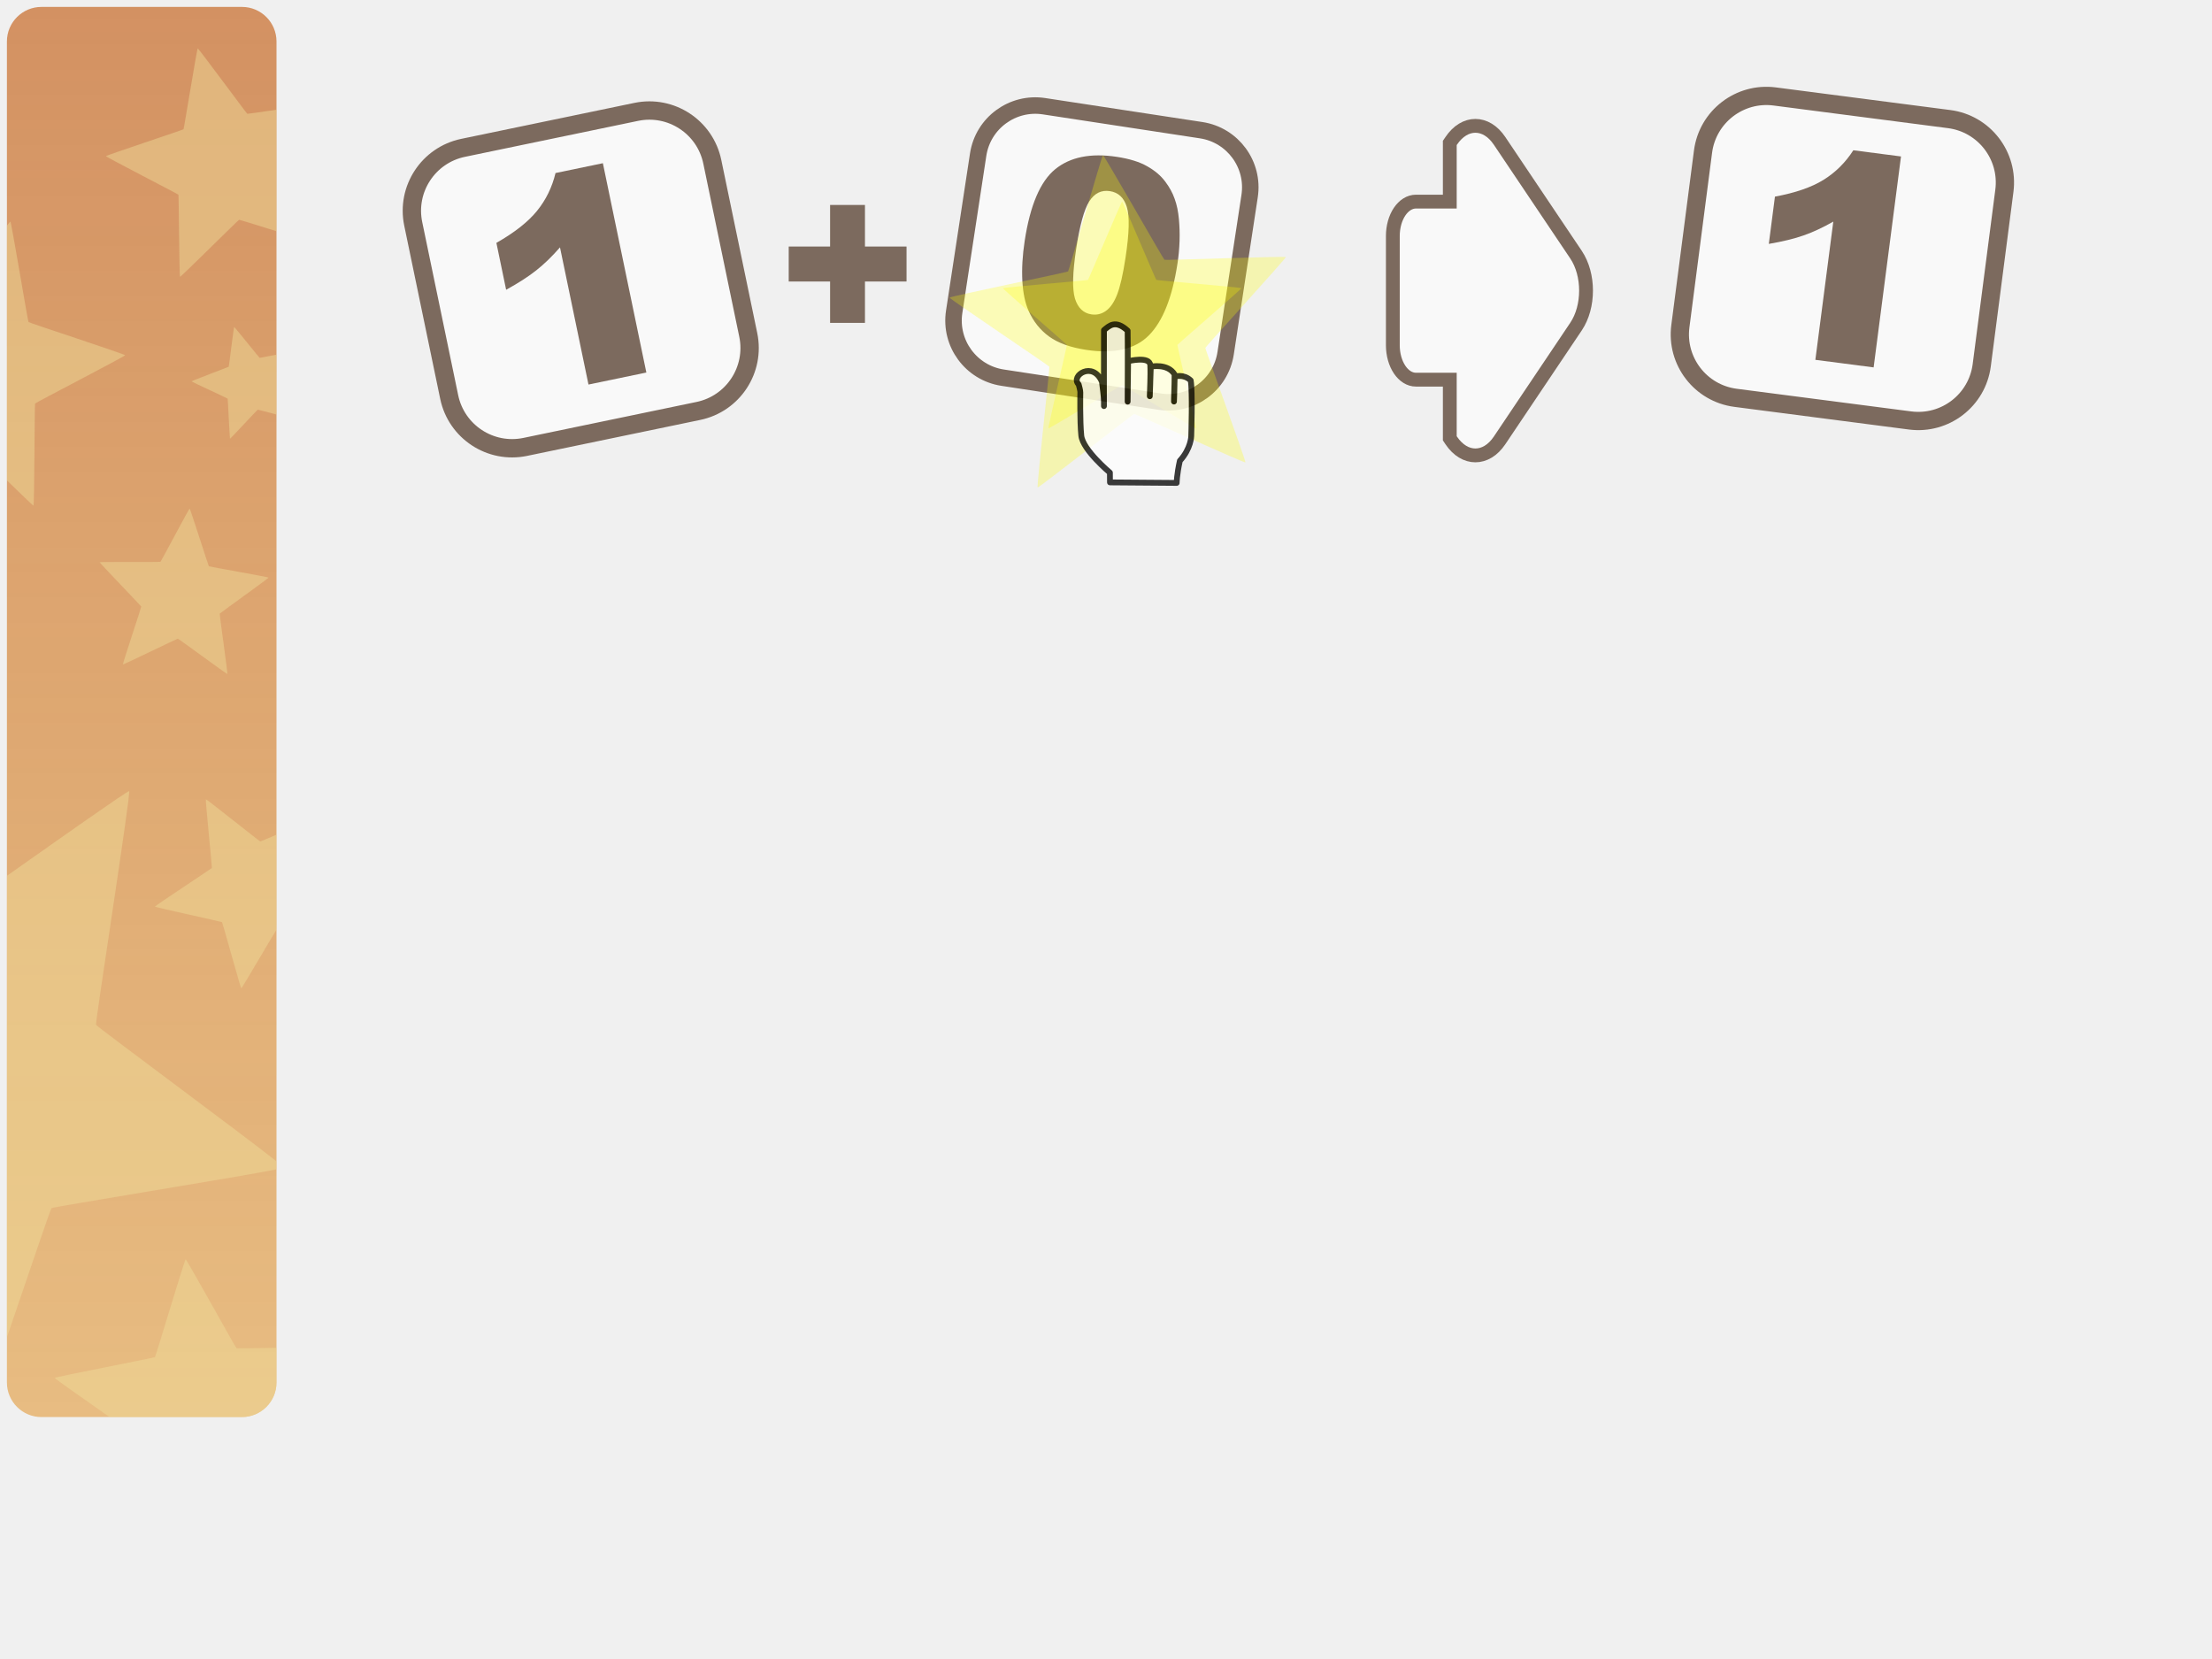
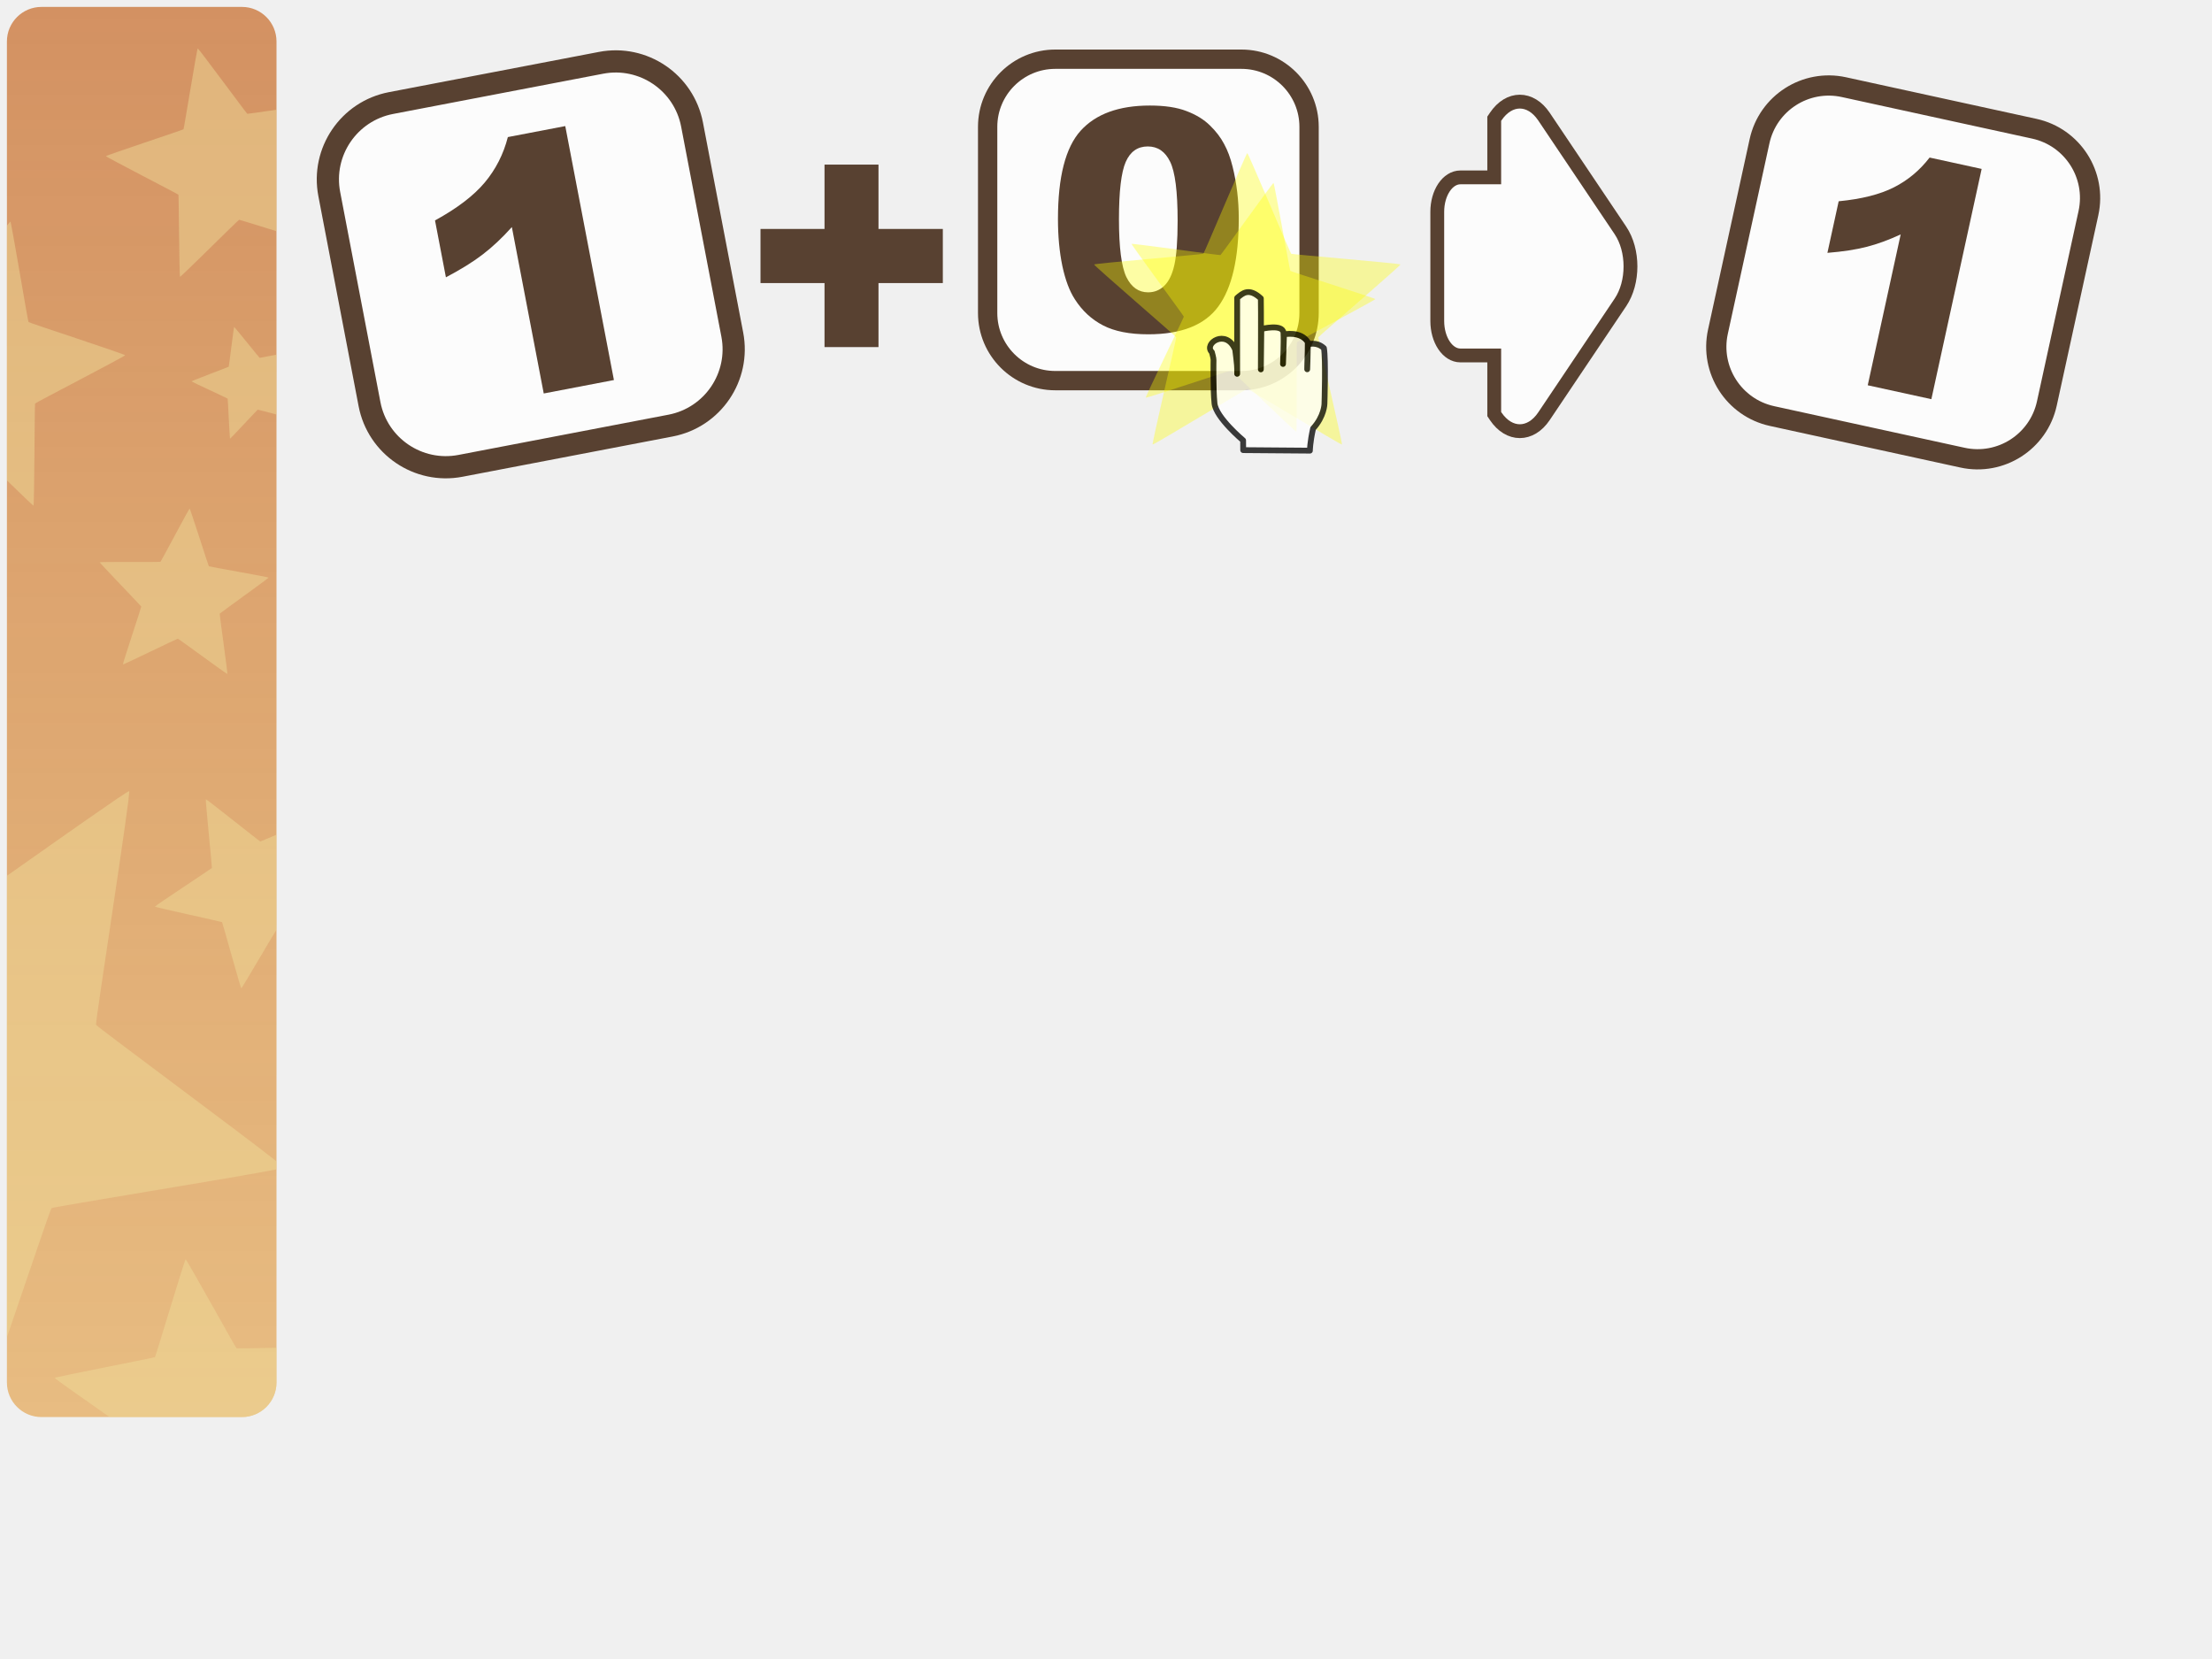
<svg xmlns="http://www.w3.org/2000/svg" xmlns:xlink="http://www.w3.org/1999/xlink" version="1.0" width="100%" height="100%" viewBox="0 0 640 480" id="equation" style="display:inline">
  <defs id="defs4">
    <linearGradient id="lg3412">
      <stop id="s3414" style="stop-color:#d39162;stop-opacity:1" offset="0" />
      <stop id="s3416" style="stop-color:#e5ad62;stop-opacity:0.78" offset="1" />
    </linearGradient>
    <linearGradient x1="41" y1="2" x2="41" y2="410" id="lg3418" xlink:href="#lg3412" gradientUnits="userSpaceOnUse" />
  </defs>
  <g id="source">
    <rect width="78" height="408" ry="10" x="2" y="2" id="rect6" style="fill:url(#lg3418);fill-opacity:1" />
-     <path d="M 57.21,14 C 56.98,14.05 53.24,37.22 53.09,37.40 C 52.93,37.58 30.67,44.95 30.65,45.18 C 30.63,45.42 51.50,56.14 51.62,56.34 C 51.74,56.54 51.87,80.00 52.09,80.09 C 52.31,80.18 68.95,63.64 69.18,63.59 C 69.29,63.56 74.58,65.22 80,66.90 L 80,31.75 C 75.57,32.39 71.64,32.97 71.56,32.93 C 71.34,32.84 57.44,13.94 57.21,14 z M 3,64.09 C 2.96,64.08 2.57,64.57 2,65.31 L 2,139 C 6.01,142.89 9.57,146.32 9.68,146.28 C 9.96,146.16 10.00,117.00 10.15,116.75 C 10.31,116.49 36.24,103.07 36.21,102.78 C 36.19,102.48 8.44,93.41 8.25,93.18 C 8.05,92.96 3.28,64.16 3,64.09 z M 67.75,94.59 C 67.63,94.62 66.25,106.00 66.18,106.09 C 66.11,106.18 55.41,110.22 55.40,110.34 C 55.40,110.45 65.81,115.24 65.87,115.34 C 65.93,115.43 66.45,126.89 66.56,126.93 C 66.67,126.97 74.45,118.56 74.56,118.53 C 74.61,118.51 77.30,119.22 80,119.93 L 80,102.62 C 77.64,103.07 75.17,103.54 75.12,103.53 C 75.01,103.49 67.86,94.56 67.75,94.59 z M 54.87,147.15 C 54.69,147.14 46.58,162.47 46.43,162.56 C 46.28,162.65 28.91,162.52 28.84,162.68 C 28.77,162.84 40.83,175.32 40.87,175.5 C 40.91,175.67 35.43,192.13 35.56,192.25 C 35.69,192.36 51.29,184.76 51.46,184.78 C 51.64,184.79 65.63,195.09 65.78,195 C 65.93,194.90 63.49,177.72 63.56,177.56 C 63.63,177.40 77.75,167.29 77.71,167.12 C 77.67,166.95 60.56,163.95 60.43,163.84 C 60.30,163.72 55.05,147.17 54.87,147.15 z M 37.37,228.90 C 37.02,228.69 17.94,242.16 2,253.40 L 2,386.93 C 8.02,369.30 14.61,349.80 14.90,349.56 C 15.37,349.16 68.92,340.57 80,338.34 L 80,336 C 70.07,328.13 28.00,297.05 27.78,296.5 C 27.52,295.86 37.95,229.26 37.37,228.90 z M 59.56,231.25 C 59.38,231.34 61.39,250.94 61.31,251.12 C 61.22,251.30 44.77,262.11 44.81,262.31 C 44.84,262.50 64.10,266.67 64.25,266.81 C 64.39,266.94 69.61,285.94 69.81,285.96 C 70.00,285.99 79.55,269.56 80,269 L 80,241.5 C 77.46,242.59 75.37,243.47 75.31,243.46 C 75.11,243.44 59.73,231.15 59.56,231.25 z M 53.71,364.37 C 53.42,364.40 45.06,392.45 44.84,392.65 C 44.62,392.85 15.90,398.39 15.84,398.68 C 15.80,398.86 24.67,405.07 31.71,410 L 70,410 C 75.54,410 80,405.54 80,400 L 80,389.96 C 73.99,390.07 68.54,390.15 68.43,390.09 C 68.18,389.94 54.01,364.34 53.71,364.37 z" id="p3562" style="opacity:0.76;fill:#eedd99;fill-opacity:0.60;fill-rule:nonzero;stroke:none;marker:none;visibility:visible;display:inline;overflow:visible;enable-background:accumulate" />
+     <path d="M 57.21,14 C 56.98,14.05 53.24,37.22 53.09,37.4 C 52.93,37.58 30.67,44.95 30.65,45.18 C 30.63,45.42 51.5,56.14 51.62,56.34 C 51.74,56.54 51.87,80 52.09,80.09 C 52.31,80.18 68.95,63.64 69.18,63.59 C 69.29,63.56 74.58,65.22 80,66.9 L 80,31.75 C 75.57,32.39 71.64,32.97 71.56,32.93 C 71.34,32.84 57.44,13.94 57.21,14 z M 3,64.09 C 2.96,64.08 2.57,64.57 2,65.31 L 2,139 C 6.01,142.89 9.57,146.32 9.68,146.28 C 9.96,146.16 10,117 10.15,116.75 C 10.31,116.49 36.24,103.07 36.21,102.78 C 36.19,102.48 8.44,93.41 8.25,93.18 C 8.05,92.96 3.28,64.16 3,64.09 z M 67.75,94.59 C 67.63,94.62 66.25,106 66.18,106.09 C 66.11,106.18 55.41,110.22 55.4,110.34 C 55.4,110.45 65.81,115.24 65.87,115.34 C 65.93,115.43 66.45,126.89 66.56,126.93 C 66.67,126.97 74.45,118.56 74.56,118.53 C 74.61,118.51 77.3,119.22 80,119.93 L 80,102.62 C 77.64,103.07 75.17,103.54 75.12,103.53 C 75.01,103.49 67.86,94.56 67.75,94.59 z M 54.87,147.15 C 54.69,147.14 46.58,162.47 46.43,162.56 C 46.28,162.65 28.91,162.52 28.84,162.68 C 28.77,162.84 40.83,175.32 40.87,175.5 C 40.91,175.67 35.43,192.13 35.56,192.25 C 35.69,192.36 51.29,184.76 51.46,184.78 C 51.64,184.79 65.63,195.09 65.78,195 C 65.93,194.9 63.49,177.72 63.56,177.56 C 63.63,177.4 77.75,167.29 77.71,167.12 C 77.67,166.95 60.56,163.95 60.43,163.84 C 60.3,163.72 55.05,147.17 54.87,147.15 z M 37.37,228.9 C 37.02,228.69 17.94,242.16 2,253.4 L 2,386.93 C 8.02,369.3 14.61,349.8 14.9,349.56 C 15.37,349.16 68.92,340.57 80,338.34 L 80,336 C 70.07,328.13 28,297.05 27.78,296.5 C 27.52,295.86 37.95,229.26 37.37,228.9 z M 59.56,231.25 C 59.38,231.34 61.39,250.94 61.31,251.12 C 61.22,251.3 44.77,262.11 44.81,262.31 C 44.84,262.5 64.1,266.67 64.25,266.81 C 64.39,266.94 69.61,285.94 69.81,285.96 C 70,285.99 79.55,269.56 80,269 L 80,241.5 C 77.46,242.59 75.37,243.47 75.31,243.46 C 75.11,243.44 59.73,231.15 59.56,231.25 z M 53.71,364.37 C 53.42,364.4 45.06,392.45 44.84,392.65 C 44.62,392.85 15.9,398.39 15.84,398.68 C 15.8,398.86 24.67,405.07 31.71,410 L 70,410 C 75.54,410 80,405.54 80,400 L 80,389.96 C 73.99,390.07 68.54,390.15 68.43,390.09 C 68.18,389.94 54.01,364.34 53.71,364.37 z" id="p3562" style="opacity:0.76;fill:#eedd99;fill-opacity:0.6;fill-rule:nonzero;stroke:none;marker:none;visibility:visible;display:inline;overflow:visible;enable-background:accumulate" />
  </g>
-   <g id="template" style="display:none;">
-     <path d="M 9.72e-07,-37.44 C 0.24,-37.44 9.69,-14.92 9.89,-14.78 C 10.09,-14.63 34.42,-12.61 34.50,-12.37 C 34.58,-12.14 16.08,3.79 16.00,4.03 C 15.93,4.26 21.52,28.03 21.32,28.18 C 21.12,28.32 0.24,15.66 6.60e-08,15.66 C -0.24,15.66 -21.12,28.32 -21.32,28.18 C -21.52,28.03 -15.93,4.26 -16.00,4.03 C -16.08,3.79 -34.58,-12.14 -34.50,-12.37 C -34.42,-12.61 -10.09,-14.63 -9.89,-14.78 C -9.69,-14.92 -0.24,-37.44 9.72e-07,-37.44 z" id="p2400" style="opacity:0.76;fill:#ffff00;fill-opacity:0.35;fill-rule:nonzero;stroke:none;marker:none;visibility:visible;display:inline;overflow:visible;enable-background:accumulate" />
-     <path d="M -8.19,12.28 C -8.19,11.71 -8.21,9.45 -8.21,9.45 C -8.21,9.45 -16.06,2.89 -16.49,-1.24 C -16.92,-5.37 -16.77,-13.79 -16.77,-13.79 C -16.77,-13.79 -16.74,-14.29 -17.25,-16.07 C -19.76,-18.54 -13.10,-23.03 -10.50,-16.79 C -9.93,-12.22 -9.91,-11.80 -9.93,-9.80 C -9.93,-9.08 -9.96,-29.16 -9.93,-31.77 C -8.34,-33.10 -6.58,-34.84 -3.08,-31.62 C -3.00,-29.68 -3.08,-11.08 -3.08,-11.08 L -2.94,-22.78 C -2.94,-22.78 3.33,-24.35 3.47,-21.64 C 3.62,-18.93 3.33,-12.65 3.33,-12.65 L 3.62,-21.21 C 3.62,-21.21 8.50,-22.25 10.50,-18.97 C 10.49,-14.68 10.33,-11.11 10.33,-11.11 C 10.33,-11.11 10.31,-11.48 10.53,-18.31 C 10.67,-18.31 13.03,-19.21 15.17,-17.22 C 15.74,-14.08 15.32,-1.09 15.32,-1.09 C 15.32,-1.09 15.28,2.46 12.03,6.03 C 11.12,10.11 11.11,12.43 11.11,12.43 L -8.19,12.28 z" id="p3179" style="opacity:0.76;fill:#ffffff;fill-rule:evenodd;stroke:#000000;stroke-width:1.68px;stroke-linecap:butt;stroke-linejoin:round;stroke-opacity:1;display:inline" />
-     <path d="M 1.77,36.41 C -0.75,36.41 -3.27,37.86 -5.21,40.74 L -5.63,41.36 L -5.63,58.33 L -15.41,58.33 C -19.12,58.33 -22.11,62.78 -22.11,68.30 L -22.11,99.87 C -22.11,105.39 -19.12,109.85 -15.41,109.85 L -5.63,109.85 L -5.63,126.81 L -5.21,127.44 C -1.33,133.20 4.89,133.20 8.76,127.44 L 30.89,94.49 C 34.76,88.72 34.76,79.45 30.89,73.68 L 8.76,40.74 C 6.82,37.86 4.30,36.41 1.77,36.41 z" id="p3214" style="opacity:0.76;fill:#ffffff;fill-opacity:0.78;fill-rule:nonzero;stroke:#584131;stroke-width:4;stroke-linecap:round;stroke-linejoin:miter;marker:none;stroke-miterlimit:4;stroke-dasharray:none;stroke-dashoffset:0;stroke-opacity:1;visibility:visible;display:inline;overflow:visible;enable-background:accumulate" />
-     <g transform="translate(-218.39,200.87)" id="g3376" style="opacity:0.76;display:inline">
-       <rect width="66.56" height="66.56" ry="14.01" x="224.23" y="45.54" id="r3378" style="fill:#ffffff;fill-opacity:0.78;fill-rule:nonzero;stroke:#584131;stroke-width:4;stroke-linecap:round;stroke-linejoin:miter;marker:none;stroke-miterlimit:4;stroke-dasharray:none;stroke-dashoffset:0;stroke-opacity:1;visibility:visible;display:inline;overflow:visible;enable-background:accumulate" />
-       <path d="M 265.38,54.95 L 265.38,101.54 L 252.51,101.54 L 252.51,71.01 C 250.42,72.59 248.40,73.87 246.45,74.85 C 244.51,75.83 242.07,76.77 239.13,77.67 L 239.13,67.23 C 243.47,65.83 246.83,64.15 249.23,62.20 C 251.62,60.24 253.50,57.82 254.85,54.95 L 265.38,54.95" id="text3382" style="font-size:64px;font-style:normal;font-variant:normal;font-weight:normal;font-stretch:normal;text-align:start;line-height:80.00%;writing-mode:lr-tb;text-anchor:start;opacity:1;fill:#584131;fill-opacity:1;fill-rule:nonzero;stroke:none;marker:none;visibility:visible;display:inline;overflow:visible;enable-background:accumulate;font-family:Arial Black;-inkscape-font-specification:Arial Black" />
-     </g>
-     <g transform="translate(-213.72,112.11)" id="g3219" style="opacity:0.76;display:inline">
-       <rect width="66.56" height="66.56" ry="14.01" x="224.23" y="45.54" id="r3221" style="fill:#ffffff;fill-opacity:0.78;fill-rule:nonzero;stroke:#584131;stroke-width:4;stroke-linecap:round;stroke-linejoin:miter;marker:none;stroke-miterlimit:4;stroke-dasharray:none;stroke-dashoffset:0;stroke-opacity:1;visibility:visible;display:inline;overflow:visible;enable-background:accumulate" />
-       <path d="M 238.53,78.51 C 238.53,69.80 240.09,63.71 243.22,60.23 C 246.37,56.75 251.15,55.01 257.56,55.01 C 260.65,55.01 263.18,55.39 265.16,56.16 C 267.14,56.91 268.75,57.90 270.00,59.13 C 271.25,60.34 272.23,61.62 272.94,62.98 C 273.67,64.31 274.25,65.87 274.69,67.66 C 275.54,71.08 275.97,74.64 275.97,78.35 C 275.97,86.66 274.56,92.75 271.75,96.60 C 268.94,100.46 264.09,102.38 257.22,102.38 C 253.37,102.38 250.25,101.77 247.88,100.54 C 245.50,99.31 243.55,97.51 242.03,95.13 C 240.93,93.44 240.06,91.14 239.44,88.23 C 238.83,85.29 238.53,82.05 238.53,78.51 M 251.16,78.54 C 251.16,84.37 251.67,88.36 252.69,90.51 C 253.73,92.63 255.23,93.69 257.19,93.69 C 258.48,93.69 259.59,93.25 260.53,92.35 C 261.49,91.43 262.19,90.00 262.63,88.04 C 263.08,86.08 263.31,83.03 263.31,78.88 C 263.31,72.80 262.79,68.72 261.75,66.63 C 260.73,64.53 259.19,63.48 257.13,63.48 C 255.02,63.48 253.50,64.55 252.56,66.69 C 251.63,68.82 251.16,72.77 251.16,78.54" id="p3223" style="font-size:64px;font-style:normal;font-variant:normal;font-weight:normal;font-stretch:normal;text-align:start;line-height:80.00%;writing-mode:lr-tb;text-anchor:start;fill:#584131;fill-opacity:1;stroke:none;font-family:Arial Black;-inkscape-font-specification:Arial Black" />
-     </g>
+   <g transform="matrix(1.57697,-0.3021174,0.3021174,1.57697,459.1974,-376.3172)" id="g3305">
+     <rect width="66.56" height="66.56" ry="14.01" x="-273.286" y="207.869" id="rect3307" style="opacity:1;fill:#ffffff;fill-opacity:0.78;fill-rule:nonzero;stroke:#584131;stroke-width:4;stroke-linecap:round;stroke-linejoin:miter;marker:none;stroke-miterlimit:4;stroke-dasharray:none;stroke-dashoffset:0;stroke-opacity:1;visibility:visible;overflow:visible;enable-background:accumulate" />
+     <path d="M -229.216,217.852 L -229.216,264.446 L -242.091,264.446 L -242.091,233.915 C -244.175,235.498 -246.196,236.779 -248.154,237.758 C -250.091,238.738 -252.529,239.675 -255.466,240.571 L -255.466,230.133 C -251.133,228.738 -247.768,227.06 -245.373,225.102 C -242.977,223.144 -241.102,220.727 -239.748,217.852 L -229.216,217.852" id="path3309" style="font-size:64px;font-style:normal;font-variant:normal;font-weight:normal;font-stretch:normal;text-align:start;line-height:80%;writing-mode:lr-tb;text-anchor:start;fill:#584131;fill-opacity:1;stroke:none;stroke-width:1px;stroke-linecap:butt;stroke-linejoin:miter;stroke-opacity:1;font-family:Arial Black;-inkscape-font-specification:Arial Black" />
  </g>
-   <g id="ad0">
-     <g transform="matrix(1.18,0.18,-0.18,1.18,29.14,-65.89)" id="g3288" style="opacity:0.76">
-       <rect width="66.56" height="66.56" ry="14.01" x="224.23" y="45.54" id="r3156" style="fill:#ffffff;fill-opacity:0.78;fill-rule:nonzero;stroke:#584131;stroke-width:4;stroke-linecap:round;stroke-linejoin:miter;marker:none;stroke-miterlimit:4;stroke-dasharray:none;stroke-dashoffset:0;stroke-opacity:1;visibility:visible;display:inline;overflow:visible;enable-background:accumulate" />
-       <path d="M 238.53,78.51 C 238.53,69.80 240.09,63.71 243.22,60.23 C 246.37,56.75 251.15,55.01 257.56,55.01 C 260.65,55.01 263.18,55.39 265.16,56.16 C 267.14,56.91 268.75,57.90 270.00,59.13 C 271.25,60.34 272.23,61.62 272.94,62.98 C 273.67,64.31 274.25,65.87 274.69,67.66 C 275.54,71.08 275.97,74.64 275.97,78.35 C 275.97,86.66 274.56,92.75 271.75,96.60 C 268.94,100.46 264.09,102.38 257.22,102.38 C 253.37,102.38 250.25,101.77 247.88,100.54 C 245.50,99.31 243.55,97.51 242.03,95.13 C 240.93,93.44 240.06,91.14 239.44,88.23 C 238.83,85.29 238.53,82.05 238.53,78.51 M 251.16,78.54 C 251.16,84.37 251.67,88.36 252.69,90.51 C 253.73,92.63 255.23,93.69 257.19,93.69 C 258.48,93.69 259.59,93.25 260.53,92.35 C 261.49,91.43 262.19,90.00 262.63,88.04 C 263.08,86.08 263.31,83.03 263.31,78.88 C 263.31,72.80 262.79,68.72 261.75,66.63 C 260.73,64.53 259.19,63.48 257.13,63.48 C 255.02,63.48 253.50,64.55 252.56,66.69 C 251.63,68.82 251.16,72.77 251.16,78.54" id="text3158" style="font-size:64px;font-style:normal;font-variant:normal;font-weight:normal;font-stretch:normal;text-align:start;line-height:80.00%;writing-mode:lr-tb;text-anchor:start;fill:#584131;fill-opacity:1;stroke:none;font-family:Arial Black;-inkscape-font-specification:Arial Black" />
-     </g>
-     <g transform="matrix(1.30,-0.27,0.27,1.30,-37.71,16.68)" id="g3282" style="opacity:0.76">
-       <rect width="66.56" height="66.56" ry="14.01" x="108.61" y="45.54" id="r3243" style="fill:#ffffff;fill-opacity:0.78;fill-rule:nonzero;stroke:#584131;stroke-width:4;stroke-linecap:round;stroke-linejoin:miter;marker:none;stroke-miterlimit:4;stroke-dasharray:none;stroke-dashoffset:0;stroke-opacity:1;visibility:visible;display:inline;overflow:visible;enable-background:accumulate" />
-       <path d="M 151.76,55.01 L 151.76,101.60 L 138.88,101.60 L 138.88,71.07 C 136.80,72.65 134.78,73.93 132.82,74.91 C 130.88,75.89 128.44,76.83 125.51,77.73 L 125.51,67.29 C 129.84,65.89 133.20,64.22 135.60,62.26 C 138.00,60.30 139.87,57.88 141.22,55.01 L 151.76,55.01" id="text3249" style="font-size:64px;font-style:normal;font-variant:normal;font-weight:normal;font-stretch:normal;text-align:start;line-height:80.00%;writing-mode:lr-tb;text-anchor:start;fill:#584131;fill-opacity:1;stroke:none;font-family:Arial Black;-inkscape-font-specification:Arial Black" />
-     </g>
-     <path d="M 228.20,71.33 L 240.17,71.33 L 240.17,59.30 L 250.26,59.30 L 250.26,71.33 L 262.29,71.33 L 262.29,81.45 L 250.26,81.45 L 250.26,93.42 L 240.17,93.42 L 240.17,81.45 L 228.20,81.45 L 228.20,71.33" id="text3254" style="font-size:64px;font-style:normal;font-variant:normal;font-weight:normal;font-stretch:normal;text-align:start;line-height:80.00%;writing-mode:lr-tb;text-anchor:start;opacity:0.76;fill:#584131;fill-opacity:1;stroke:none;font-family:Arial Black;-inkscape-font-specification:Arial Black" />
-     <g transform="matrix(1.31,0.17,-0.17,1.31,-147.36,-118.51)" id="g3388" style="opacity:0.76">
-       <rect width="66.56" height="66.56" ry="14.01" x="496.35" y="45.54" id="r3275" style="fill:#ffffff;fill-opacity:0.78;fill-rule:nonzero;stroke:#584131;stroke-width:4;stroke-linecap:round;stroke-linejoin:miter;marker:none;stroke-miterlimit:4;stroke-dasharray:none;stroke-dashoffset:0;stroke-opacity:1;visibility:visible;display:inline;overflow:visible;enable-background:accumulate" />
-       <path d="M 539.49,55.01 L 539.49,101.60 L 526.62,101.60 L 526.62,71.07 C 524.53,72.65 522.51,73.93 520.56,74.91 C 518.62,75.89 516.18,76.83 513.24,77.73 L 513.24,67.29 C 517.58,65.89 520.94,64.22 523.34,62.26 C 525.73,60.30 527.61,57.88 528.96,55.01 L 539.49,55.01" id="p3277" style="font-size:64px;font-style:normal;font-variant:normal;font-weight:normal;font-stretch:normal;text-align:start;line-height:80.00%;writing-mode:lr-tb;text-anchor:start;fill:#584131;fill-opacity:1;stroke:none;font-family:Arial Black;-inkscape-font-specification:Arial Black" />
-     </g>
-     <use transform="matrix(1.41,-0.17,0.17,1.41,325.49,97.69)" id="use3177" x="0" y="0" width="640" height="480" xlink:href="#p2400" />
-     <use transform="translate(324.67,95.76)" id="use2402" x="0" y="0" width="640" height="480" xlink:href="#p2400" />
-     <use transform="translate(329.34,127.29)" id="use3181" x="0" y="0" width="640" height="480" xlink:href="#p3179" />
-     <use transform="translate(425.10,0)" id="use3216" x="0" y="0" width="640" height="480" xlink:href="#p3214" />
+   <g transform="matrix(1.397239,0,0,1.397239,442.4123,-604.57)" id="g3311">
+     <rect width="66.56" height="66.56" ry="14.01" x="-112.118" y="444.949" id="rect3313" style="opacity:1;fill:#ffffff;fill-opacity:0.78;fill-rule:nonzero;stroke:#584131;stroke-width:4;stroke-linecap:round;stroke-linejoin:miter;marker:none;stroke-miterlimit:4;stroke-dasharray:none;stroke-dashoffset:0;stroke-opacity:1;visibility:visible;overflow:visible;enable-background:accumulate" />
+     <path d="M -97.558,478.044 C -97.558,469.334 -95.998,463.244 -92.868,459.764 C -89.718,456.284 -84.938,454.544 -78.528,454.544 C -75.438,454.544 -72.908,454.924 -70.928,455.694 C -68.948,456.444 -67.338,457.434 -66.088,458.664 C -64.838,459.874 -63.858,461.154 -63.148,462.514 C -62.418,463.844 -61.838,465.404 -61.398,467.194 C -60.548,470.614 -60.118,474.174 -60.118,477.884 C -60.118,486.194 -61.528,492.284 -64.338,496.134 C -67.148,499.994 -71.998,501.914 -78.868,501.914 C -82.718,501.914 -85.838,501.304 -88.208,500.074 C -90.588,498.844 -92.538,497.044 -94.058,494.664 C -95.158,492.974 -96.028,490.674 -96.648,487.764 C -97.258,484.824 -97.558,481.584 -97.558,478.044 M -84.928,478.074 C -84.928,483.904 -84.418,487.894 -83.398,490.044 C -82.358,492.164 -80.858,493.224 -78.898,493.224 C -77.608,493.224 -76.498,492.784 -75.558,491.884 C -74.598,490.964 -73.898,489.534 -73.458,487.574 C -73.008,485.614 -72.778,482.564 -72.778,478.414 C -72.778,472.334 -73.298,468.254 -74.338,466.164 C -75.358,464.064 -76.898,463.014 -78.958,463.014 C -81.068,463.014 -82.588,464.084 -83.528,466.224 C -84.458,468.354 -84.928,472.304 -84.928,478.074" id="path3315" style="font-size:64px;font-style:normal;font-variant:normal;font-weight:normal;font-stretch:normal;text-align:start;line-height:80%;writing-mode:lr-tb;text-anchor:start;opacity:1;fill:#584131;fill-opacity:1;stroke:none;font-family:Arial Black;-inkscape-font-specification:Arial Black" />
  </g>
+   <g transform="matrix(1.429744,0.3122583,-0.3122583,1.429744,969.0987,-191.0244)" id="g3317">
+     <rect width="66.56" height="66.56" ry="14.01" x="-273.286" y="207.869" id="rect3319" style="opacity:1;fill:#ffffff;fill-opacity:0.78;fill-rule:nonzero;stroke:#584131;stroke-width:4;stroke-linecap:round;stroke-linejoin:miter;marker:none;stroke-miterlimit:4;stroke-dasharray:none;stroke-dashoffset:0;stroke-opacity:1;visibility:visible;overflow:visible;enable-background:accumulate" />
+     <path d="M -229.216,217.852 L -229.216,264.446 L -242.091,264.446 L -242.091,233.915 C -244.175,235.498 -246.196,236.779 -248.154,237.758 C -250.091,238.738 -252.529,239.675 -255.466,240.571 L -255.466,230.133 C -251.133,228.738 -247.768,227.06 -245.373,225.102 C -242.977,223.144 -241.102,220.727 -239.748,217.852 L -229.216,217.852" id="path3321" style="font-size:64px;font-style:normal;font-variant:normal;font-weight:normal;font-stretch:normal;text-align:start;line-height:80%;writing-mode:lr-tb;text-anchor:start;fill:#584131;fill-opacity:1;stroke:none;stroke-width:1px;stroke-linecap:butt;stroke-linejoin:miter;stroke-opacity:1;font-family:Arial Black;-inkscape-font-specification:Arial Black" />
+   </g>
+   <path d="M 439.726,29.403 C 437.206,29.403 434.686,30.853 432.746,33.733 L 432.326,34.353 L 432.326,51.323 L 422.546,51.323 C 418.836,51.323 415.846,55.773 415.846,61.293 L 415.846,92.863 C 415.846,98.383 418.836,102.843 422.546,102.843 L 432.326,102.843 L 432.326,119.803 L 432.746,120.433 C 436.626,126.193 442.846,126.193 446.716,120.433 L 468.846,87.483 C 472.716,81.713 472.716,72.443 468.846,66.673 L 446.716,33.733 C 444.776,30.853 442.256,29.403 439.726,29.403 z" id="path3323" style="opacity:1;fill:#ffffff;fill-opacity:0.78;fill-rule:nonzero;stroke:#584131;stroke-width:4;stroke-linecap:round;stroke-linejoin:miter;marker:none;stroke-miterlimit:4;stroke-dasharray:none;stroke-dashoffset:0;stroke-opacity:1;visibility:visible;overflow:visible;enable-background:accumulate" />
+   <path d="M 360.876,44.312 C 361.184,44.312 373.325,73.245 373.582,73.424 C 373.839,73.617 405.097,76.212 405.2,76.521 C 405.303,76.816 381.535,97.282 381.432,97.591 C 381.342,97.886 388.524,128.425 388.267,128.618 C 388.01,128.797 361.184,112.532 360.876,112.532 C 360.568,112.532 333.742,128.797 333.485,128.618 C 333.228,128.425 340.41,97.886 340.32,97.591 C 340.217,97.282 316.449,76.816 316.552,76.521 C 316.655,76.212 347.913,73.617 348.17,73.424 C 348.427,73.245 360.568,44.312 360.876,44.312 z" id="path3327" style="opacity:1;fill:#ffff00;fill-opacity:0.35;fill-rule:nonzero;stroke:none;marker:none;visibility:visible;overflow:visible;enable-background:accumulate" />
+   <path d="M 220.037,66.241 L 238.56,66.241 L 238.56,47.625 L 254.173,47.625 L 254.173,66.241 L 272.789,66.241 L 272.789,81.901 L 254.173,81.901 L 254.173,100.423 L 238.56,100.423 L 238.56,81.901 L 220.037,81.901 L 220.037,66.241" id="path3331" style="font-size:64px;font-style:normal;font-variant:normal;font-weight:normal;font-stretch:normal;text-align:start;line-height:80%;writing-mode:lr-tb;text-anchor:start;opacity:1;fill:#584131;fill-opacity:1;stroke:none;font-family:Arial Black;-inkscape-font-specification:Arial Black" />
+   <path d="M 368.465,52.935 C 368.711,52.99 373.159,78.19 373.331,78.38 C 373.501,78.579 397.897,86.272 397.924,86.535 C 397.952,86.789 375.361,98.789 375.224,99.016 C 375.099,99.235 375.314,124.82 375.075,124.927 C 374.838,125.023 356.428,107.256 356.183,107.2 C 355.937,107.145 331.671,115.253 331.499,115.063 C 331.329,114.864 342.54,91.865 342.522,91.614 C 342.495,91.35 327.274,70.791 327.409,70.575 C 327.547,70.348 352.878,73.911 353.117,73.804 C 353.354,73.708 368.22,52.879 368.465,52.935 z" id="path3333" style="opacity:1;fill:#ffff00;fill-opacity:0.35;fill-rule:nonzero;stroke:none;marker:none;visibility:visible;overflow:visible;enable-background:accumulate" />
+   <path d="M 359.693,130.236 C 359.693,129.666 359.673,127.406 359.673,127.406 C 359.673,127.406 351.823,120.846 351.393,116.716 C 350.963,112.586 351.113,104.166 351.113,104.166 C 351.113,104.166 351.143,103.666 350.633,101.886 C 348.123,99.416 354.783,94.926 357.383,101.166 C 357.953,105.736 357.973,106.156 357.953,108.156 C 357.953,108.876 357.923,88.796 357.953,86.186 C 359.543,84.856 361.303,83.116 364.803,86.336 C 364.883,88.276 364.803,106.876 364.803,106.876 L 364.943,95.176 C 364.943,95.176 371.213,93.606 371.353,96.316 C 371.503,99.026 371.213,105.306 371.213,105.306 L 371.503,96.746 C 371.503,96.746 376.383,95.706 378.383,98.986 C 378.373,103.276 378.213,106.846 378.213,106.846 C 378.213,106.846 378.193,106.476 378.413,99.646 C 378.553,99.646 380.913,98.746 383.053,100.736 C 383.623,103.876 383.203,116.866 383.203,116.866 C 383.203,116.866 383.163,120.416 379.913,123.986 C 379.003,128.066 378.993,130.386 378.993,130.386 L 359.693,130.236 z" id="path3329" style="opacity:0.76;fill:#ffffff;fill-rule:evenodd;stroke:#000000;stroke-width:1.68px;stroke-linecap:butt;stroke-linejoin:round;stroke-opacity:1" />
</svg>
